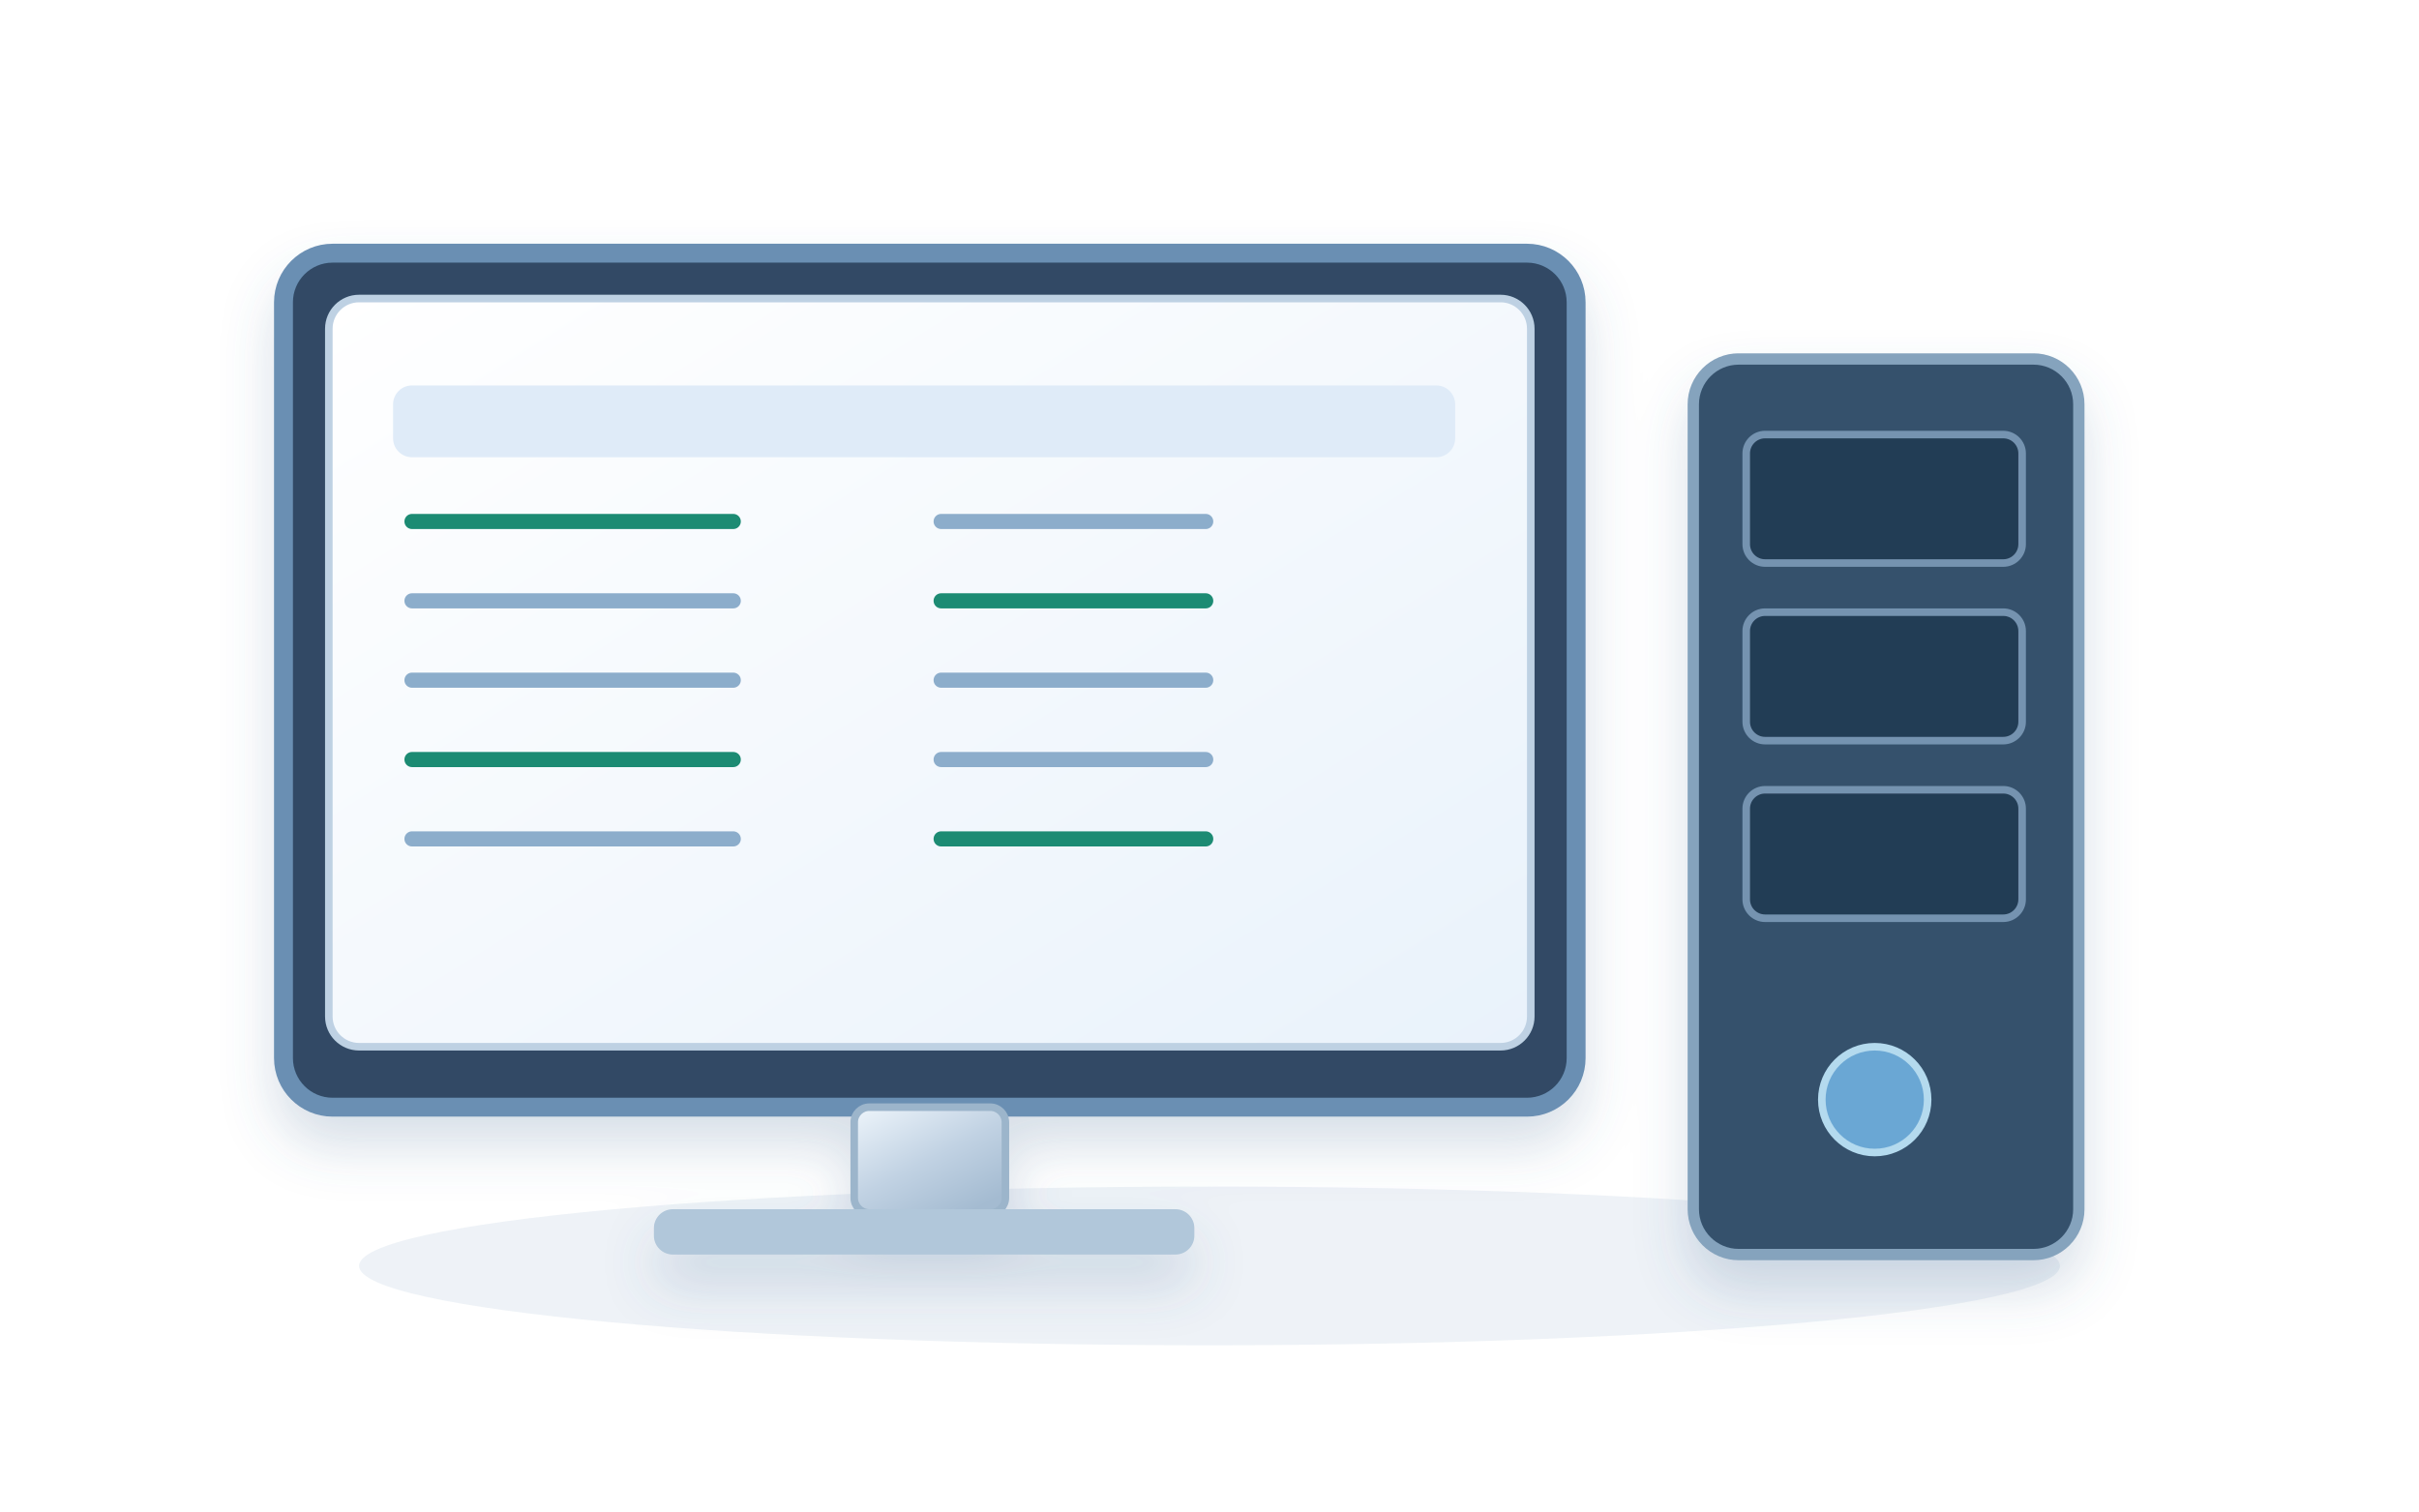
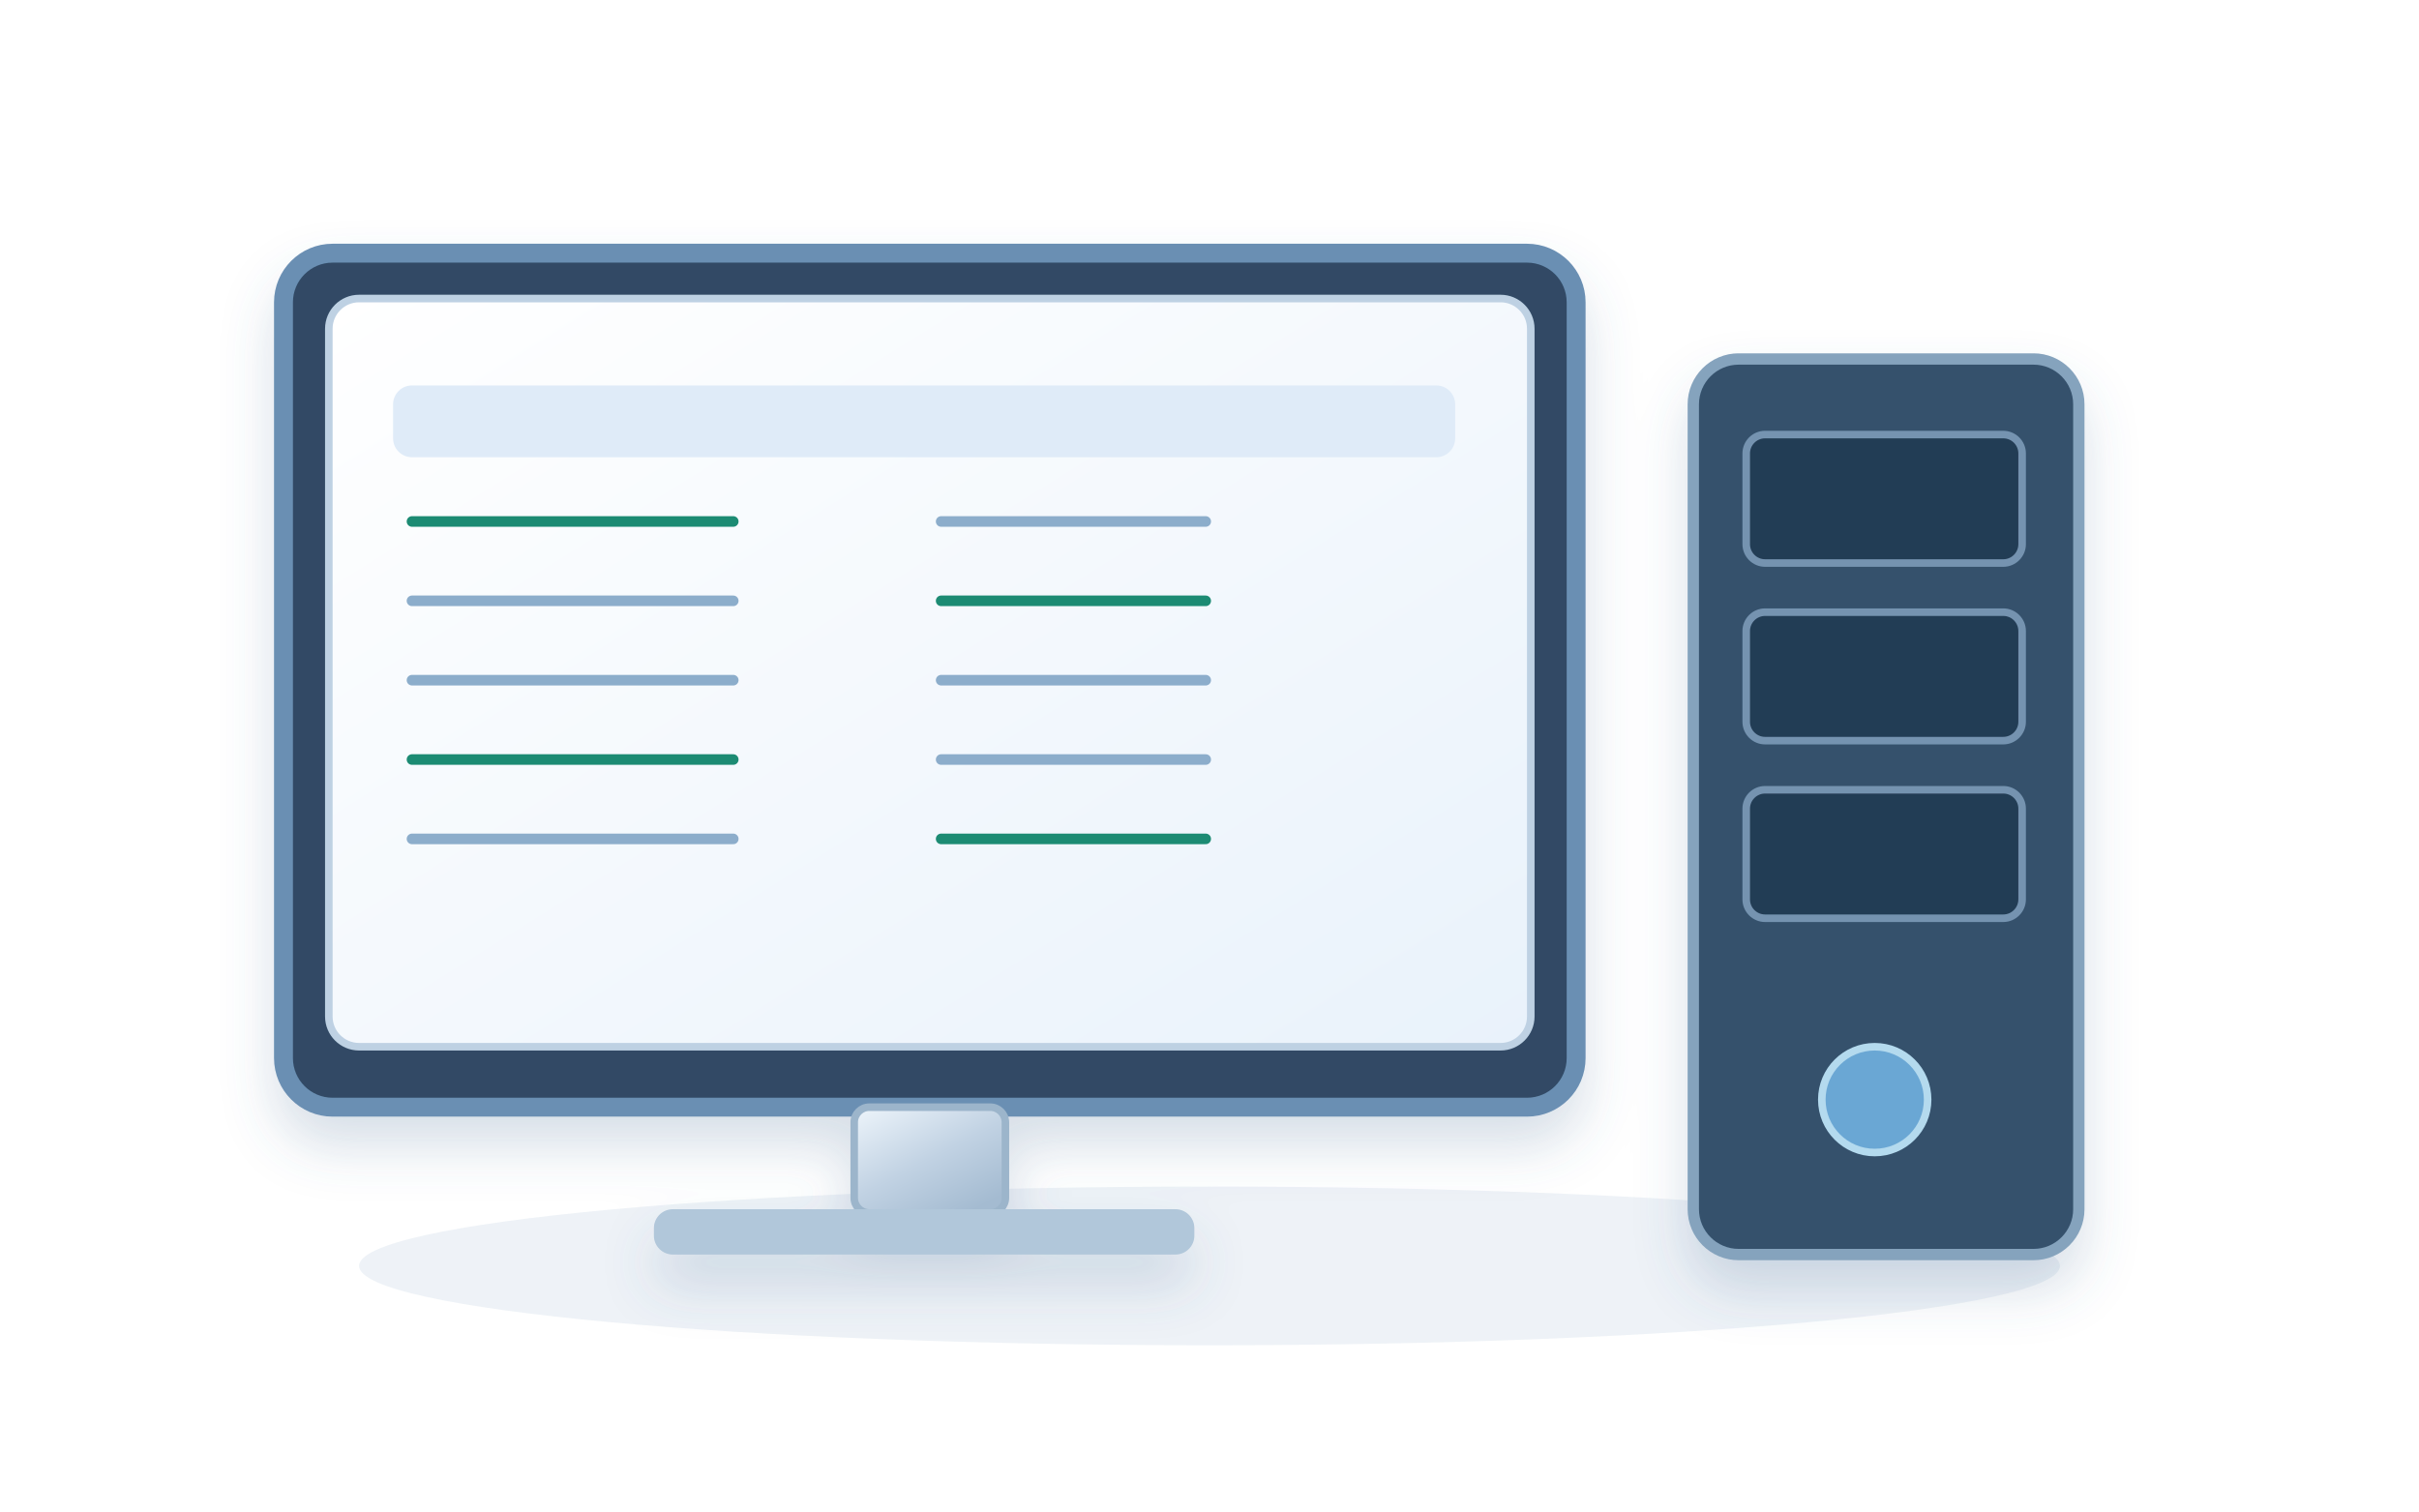
<svg xmlns="http://www.w3.org/2000/svg" width="640" height="400" viewBox="0 0 640 400" preserveAspectRatio="xMidYMid meet" role="img" aria-labelledby="computer-workstation-title computer-workstation-desc" data-tl-illustration-id="computer-workstation" data-design-version="1" data-category="Hardware">
  <defs>
    <linearGradient id="metal" x2=".75" y2="1">
      <stop stop-color="#EEF5FB" />
      <stop offset=".55" stop-color="#C1D2E3" />
      <stop offset="1" stop-color="#A4BBD1" />
    </linearGradient>
    <linearGradient id="pcb" x2=".9" y2=".9">
      <stop stop-color="#2A927B" />
      <stop offset="1" stop-color="#125B50" />
    </linearGradient>
    <linearGradient id="core" x2="1" y2="1">
      <stop stop-color="#71C9F1" />
      <stop offset=".55" stop-color="#3279B4" />
      <stop offset="1" stop-color="#193D75" />
    </linearGradient>
    <linearGradient id="silicon" x2=".8" y2="1">
      <stop stop-color="#EBF3FB" />
      <stop offset="1" stop-color="#9EB9D0" />
    </linearGradient>
    <linearGradient id="rack" x2="1" y2="1">
      <stop stop-color="#8EB3D0" />
      <stop offset="1" stop-color="#557B9E" />
    </linearGradient>
    <linearGradient id="database" x2="1" y2="1">
      <stop stop-color="#EAF8FF" />
      <stop offset=".55" stop-color="#9BCCEA" />
      <stop offset="1" stop-color="#69A8D6" />
    </linearGradient>
    <linearGradient id="browser" x2="1" y2="1">
      <stop stop-color="#FFFFFF" />
      <stop offset="1" stop-color="#E9F2FB" />
    </linearGradient>
    <linearGradient id="shield" x2=".85" y2="1">
      <stop stop-color="#60C5AC" />
      <stop offset="1" stop-color="#1B8577" />
    </linearGradient>
    <linearGradient id="cloud" x2="1" y2="1">
      <stop stop-color="#FBFDFF" />
      <stop offset="1" stop-color="#CFE5F8" />
    </linearGradient>
    <linearGradient id="disc" x2="1" y2="1">
      <stop stop-color="#F9FCFF" />
      <stop offset=".55" stop-color="#94B5D1" />
      <stop offset="1" stop-color="#D9E7F3" />
    </linearGradient>
    <linearGradient id="globe" x2="1" y2="1">
      <stop stop-color="#F1FAFF" />
      <stop offset="1" stop-color="#9BC9EC" />
    </linearGradient>
    <filter id="shadow" x="-25%" y="-28%" width="150%" height="165%">
      <feDropShadow dx="0" dy="8" stdDeviation="7" flood-color="#4B7197" flood-opacity=".22" />
    </filter>
  </defs>
  <g font-family="-apple-system,BlinkMacSystemFont,Inter,Arial,sans-serif" data-motif="illustration-main">
    <ellipse cx="320" cy="335" rx="225" ry="21" fill="#7A9DBF" opacity=".13" />
    <g filter="url(#shadow)">
      <rect x="75" y="67" width="342" height="226" rx="13" fill="#314A65" stroke="#6A8FB3" stroke-width="5" />
      <rect x="87" y="79" width="318" height="198" rx="8" fill="url(#browser)" stroke="#BED1E3" stroke-width="2" />
      <rect x="104" y="102" width="281" height="19" rx="5" fill="#DFEBF8" stroke="none" stroke-width="0" />
-       <path d="M109 138H194" fill="none" stroke="#1C8B73" stroke-width="4" stroke-linecap="round" stroke-linejoin="round" />
-       <path d="M249 138H319" fill="none" stroke="#8CADCB" stroke-width="4" stroke-linecap="round" stroke-linejoin="round" />
-       <path d="M109 159H194" fill="none" stroke="#8CADCB" stroke-width="4" stroke-linecap="round" stroke-linejoin="round" />
-       <path d="M249 159H319" fill="none" stroke="#1C8B73" stroke-width="4" stroke-linecap="round" stroke-linejoin="round" />
-       <path d="M109 180H194" fill="none" stroke="#8CADCB" stroke-width="4" stroke-linecap="round" stroke-linejoin="round" />
-       <path d="M249 180H319" fill="none" stroke="#8CADCB" stroke-width="4" stroke-linecap="round" stroke-linejoin="round" />
-       <path d="M109 201H194" fill="none" stroke="#1C8B73" stroke-width="4" stroke-linecap="round" stroke-linejoin="round" />
-       <path d="M249 201H319" fill="none" stroke="#8CADCB" stroke-width="4" stroke-linecap="round" stroke-linejoin="round" />
-       <path d="M109 222H194" fill="none" stroke="#8CADCB" stroke-width="4" stroke-linecap="round" stroke-linejoin="round" />
-       <path d="M249 222H319" fill="none" stroke="#1C8B73" stroke-width="4" stroke-linecap="round" stroke-linejoin="round" />
+       <path d="M109 138H194" fill="none" stroke="#1C8B73" stroke-width="2.8" stroke-linecap="round" stroke-linejoin="round" />
+       <path d="M249 138H319" fill="none" stroke="#8CADCB" stroke-width="2.8" stroke-linecap="round" stroke-linejoin="round" />
+       <path d="M109 159H194" fill="none" stroke="#8CADCB" stroke-width="2.8" stroke-linecap="round" stroke-linejoin="round" />
+       <path d="M249 159H319" fill="none" stroke="#1C8B73" stroke-width="2.8" stroke-linecap="round" stroke-linejoin="round" />
+       <path d="M109 180H194" fill="none" stroke="#8CADCB" stroke-width="2.8" stroke-linecap="round" stroke-linejoin="round" />
+       <path d="M249 180H319" fill="none" stroke="#8CADCB" stroke-width="2.8" stroke-linecap="round" stroke-linejoin="round" />
+       <path d="M109 201H194" fill="none" stroke="#1C8B73" stroke-width="2.8" stroke-linecap="round" stroke-linejoin="round" />
+       <path d="M249 201H319" fill="none" stroke="#8CADCB" stroke-width="2.8" stroke-linecap="round" stroke-linejoin="round" />
+       <path d="M109 222H194" fill="none" stroke="#8CADCB" stroke-width="2.8" stroke-linecap="round" stroke-linejoin="round" />
+       <path d="M249 222H319" fill="none" stroke="#1C8B73" stroke-width="2.8" stroke-linecap="round" stroke-linejoin="round" />
      <rect x="226" y="293" width="40" height="28" rx="4" fill="url(#metal)" stroke="#9CB5CB" stroke-width="2" />
      <rect x="173" y="320" width="143" height="12" rx="5" fill="#B1C7DA" stroke="none" stroke-width="0" />
      <rect x="448" y="95" width="102" height="237" rx="12" fill="#35516C" stroke="#85A3BD" stroke-width="3" />
      <rect x="462" y="115" width="73" height="34" rx="5" fill="#243C54" stroke="#7493B0" stroke-width="2" />
      <rect x="462" y="162" width="73" height="34" rx="5" fill="#243C54" stroke="#7493B0" stroke-width="2" />
      <rect x="462" y="209" width="73" height="34" rx="5" fill="#243C54" stroke="#7493B0" stroke-width="2" />
      <circle cx="496" cy="291" r="14" fill="#6BA7D4" stroke="#B4DAEE" stroke-width="2" />
    </g>
  </g>
</svg>
